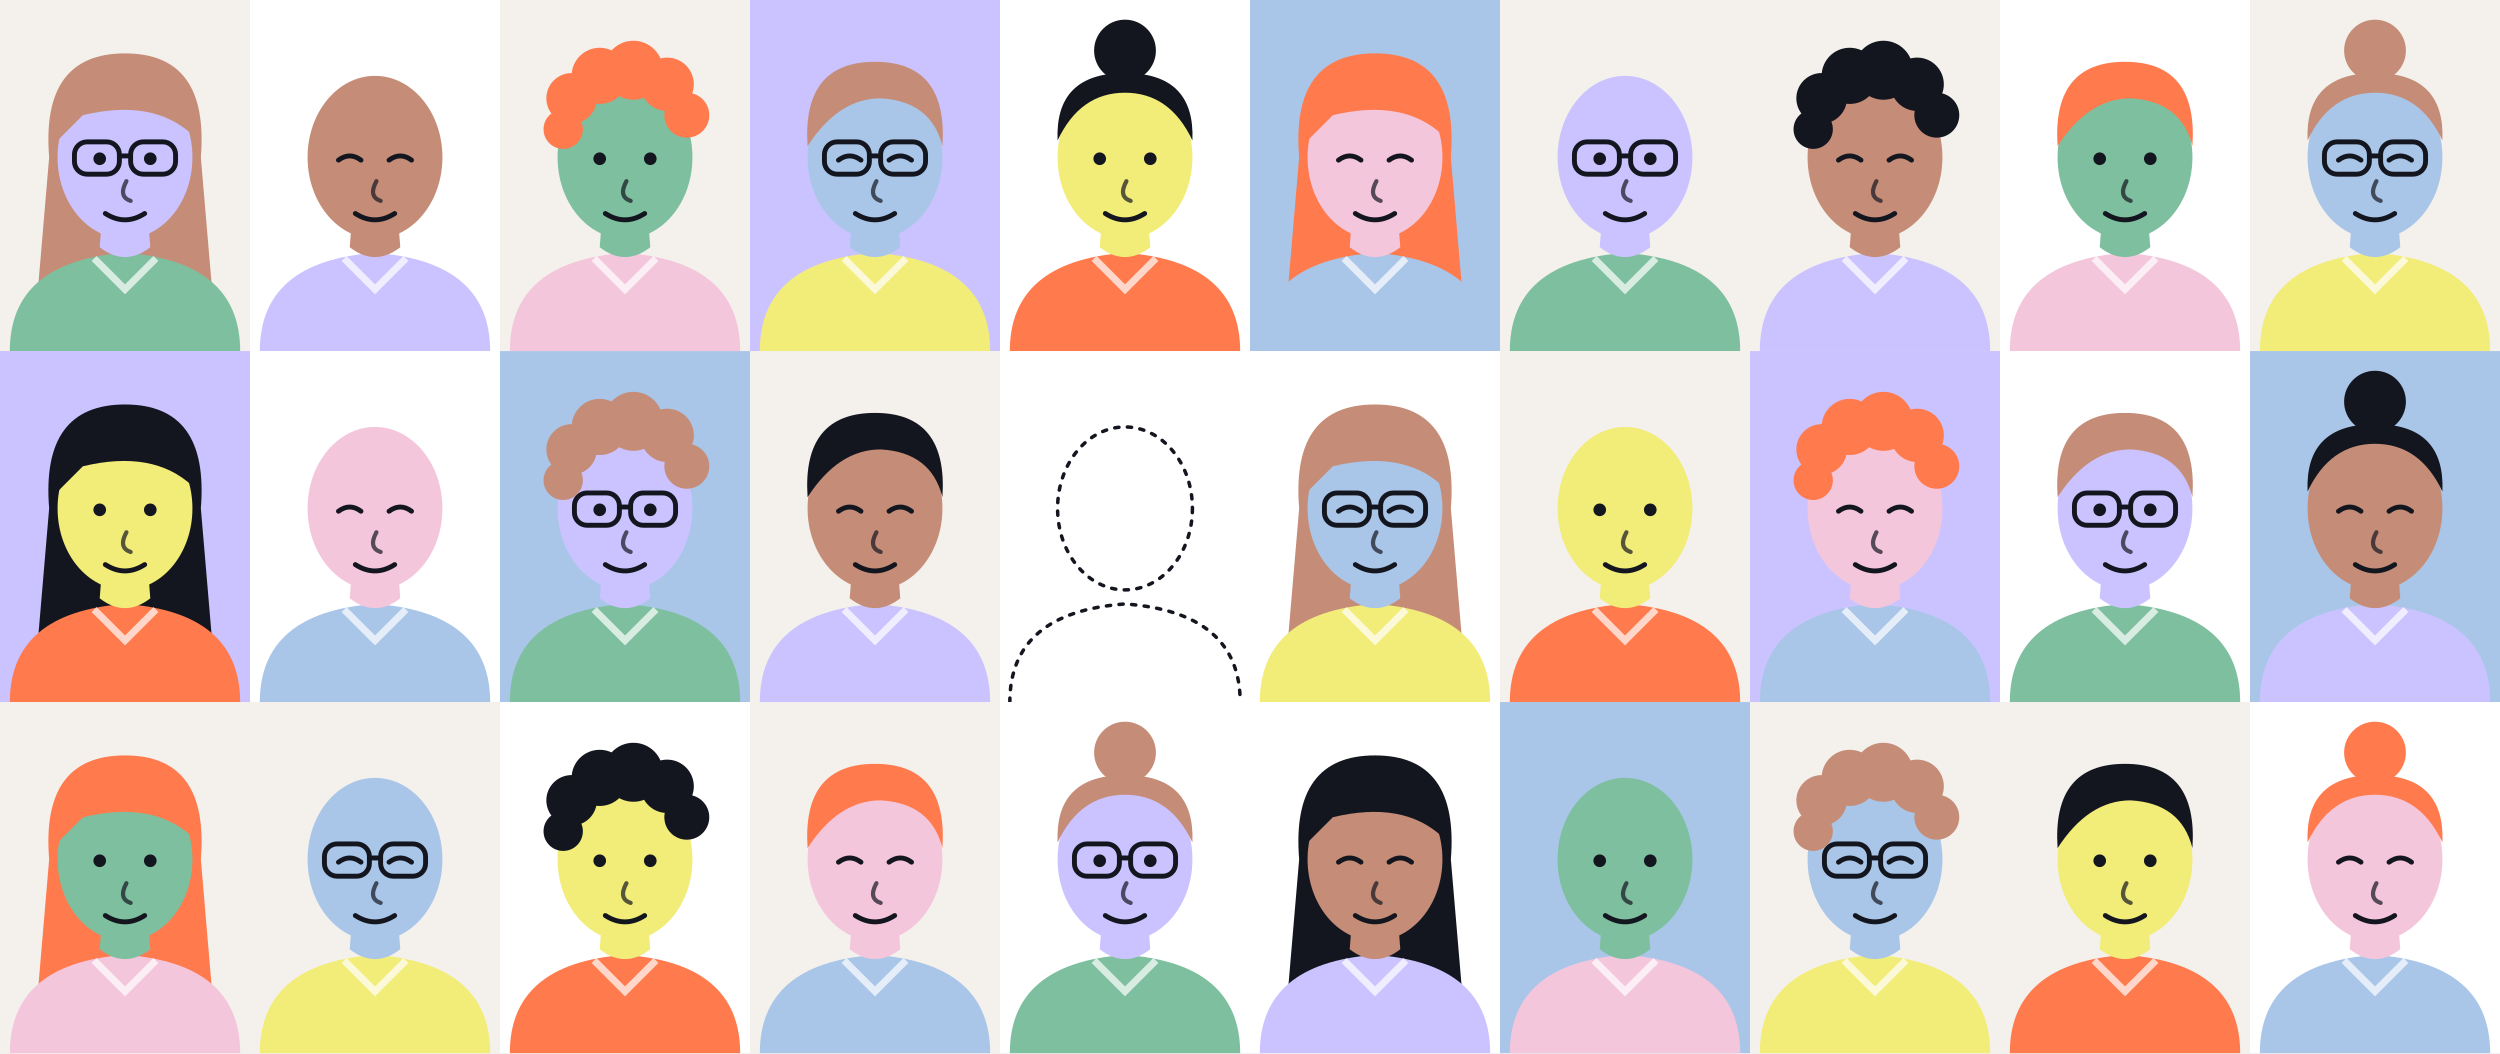
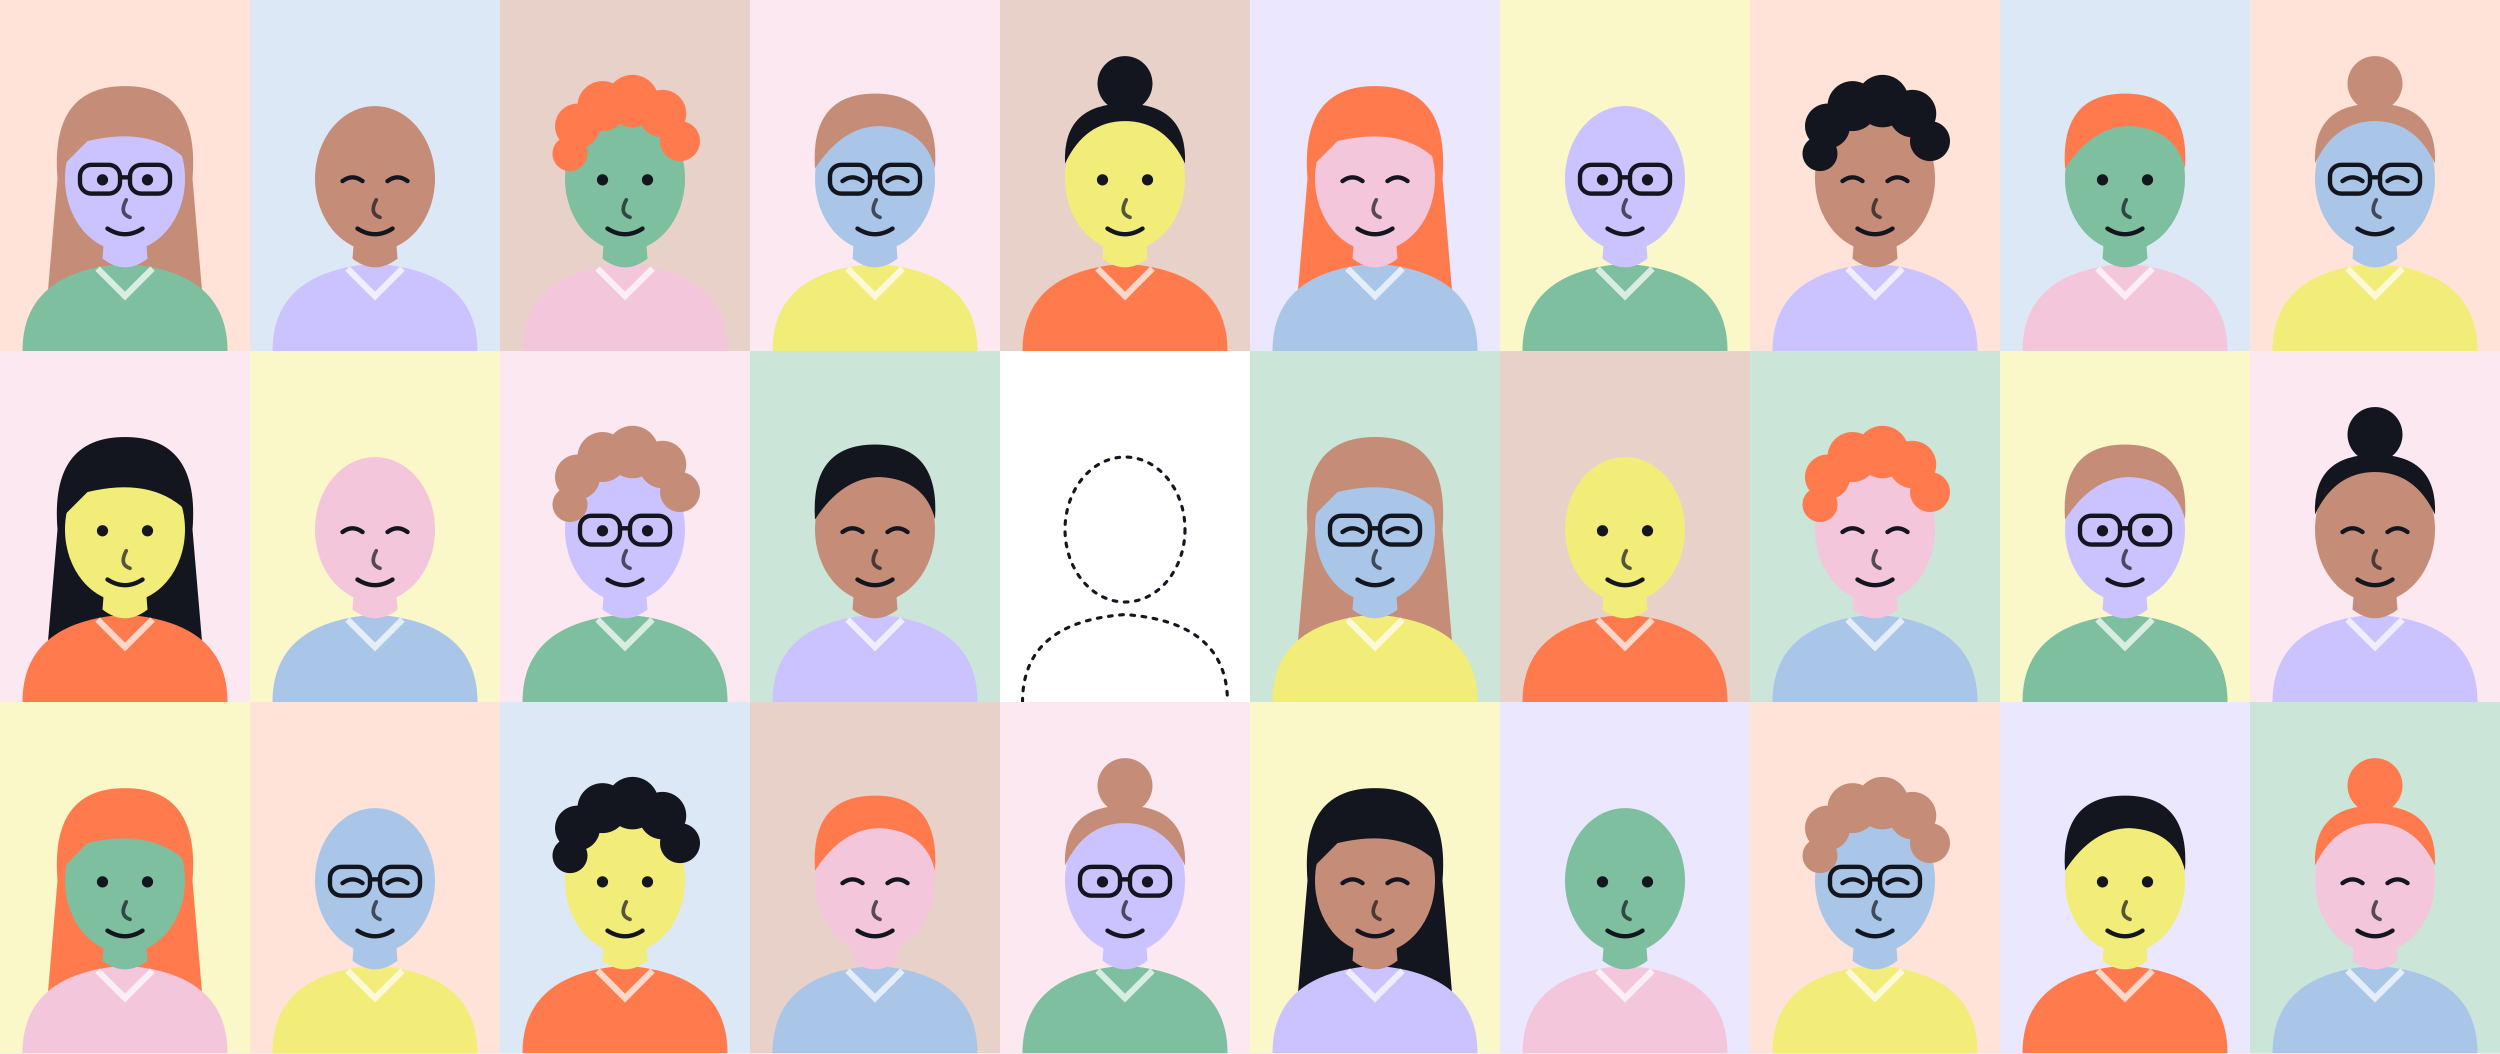
<svg xmlns="http://www.w3.org/2000/svg" viewBox="0 0 1600 674" role="img" aria-label="Una pared de treinta retratos ilustrados, todos distintos; uno es un lugar libre dibujado con línea punteada.">
  <defs>
    <clipPath id="m0">
      <rect x="0.00" y="0.00" width="160.00" height="224.67" />
    </clipPath>
    <clipPath id="m1">
      <rect x="160.00" y="0.00" width="160.00" height="224.67" />
    </clipPath>
    <clipPath id="m2">
      <rect x="320.00" y="0.00" width="160.00" height="224.67" />
    </clipPath>
    <clipPath id="m3">
      <rect x="480.00" y="0.00" width="160.00" height="224.67" />
    </clipPath>
    <clipPath id="m4">
      <rect x="640.00" y="0.00" width="160.00" height="224.67" />
    </clipPath>
    <clipPath id="m5">
      <rect x="800.00" y="0.00" width="160.00" height="224.67" />
    </clipPath>
    <clipPath id="m6">
      <rect x="960.00" y="0.00" width="160.00" height="224.67" />
    </clipPath>
    <clipPath id="m7">
      <rect x="1120.00" y="0.00" width="160.00" height="224.67" />
    </clipPath>
    <clipPath id="m8">
      <rect x="1280.00" y="0.00" width="160.00" height="224.67" />
    </clipPath>
    <clipPath id="m9">
      <rect x="1440.00" y="0.00" width="160.00" height="224.67" />
    </clipPath>
    <clipPath id="m10">
      <rect x="0.00" y="224.67" width="160.00" height="224.67" />
    </clipPath>
    <clipPath id="m11">
      <rect x="160.00" y="224.67" width="160.00" height="224.67" />
    </clipPath>
    <clipPath id="m12">
      <rect x="320.00" y="224.67" width="160.00" height="224.67" />
    </clipPath>
    <clipPath id="m13">
      <rect x="480.00" y="224.67" width="160.00" height="224.67" />
    </clipPath>
    <clipPath id="m14">
      <rect x="640.00" y="224.67" width="160.00" height="224.67" />
    </clipPath>
    <clipPath id="m15">
      <rect x="800.00" y="224.67" width="160.00" height="224.67" />
    </clipPath>
    <clipPath id="m16">
      <rect x="960.00" y="224.67" width="160.00" height="224.67" />
    </clipPath>
    <clipPath id="m17">
      <rect x="1120.00" y="224.67" width="160.00" height="224.67" />
    </clipPath>
    <clipPath id="m18">
      <rect x="1280.00" y="224.67" width="160.00" height="224.67" />
    </clipPath>
    <clipPath id="m19">
      <rect x="1440.00" y="224.67" width="160.00" height="224.67" />
    </clipPath>
    <clipPath id="m20">
      <rect x="0.00" y="449.33" width="160.00" height="224.67" />
    </clipPath>
    <clipPath id="m21">
      <rect x="160.00" y="449.33" width="160.00" height="224.67" />
    </clipPath>
    <clipPath id="m22">
      <rect x="320.00" y="449.33" width="160.00" height="224.67" />
    </clipPath>
    <clipPath id="m23">
      <rect x="480.00" y="449.33" width="160.00" height="224.67" />
    </clipPath>
    <clipPath id="m24">
      <rect x="640.00" y="449.33" width="160.00" height="224.67" />
    </clipPath>
    <clipPath id="m25">
      <rect x="800.00" y="449.33" width="160.00" height="224.67" />
    </clipPath>
    <clipPath id="m26">
      <rect x="960.00" y="449.33" width="160.00" height="224.67" />
    </clipPath>
    <clipPath id="m27">
      <rect x="1120.00" y="449.33" width="160.00" height="224.67" />
    </clipPath>
    <clipPath id="m28">
      <rect x="1280.00" y="449.33" width="160.00" height="224.67" />
    </clipPath>
    <clipPath id="m29">
      <rect x="1440.00" y="449.33" width="160.00" height="224.67" />
    </clipPath>
  </defs>
  <rect width="1600" height="674" fill="#F4F1EC" />
  <g clip-path="url(#m0)">
-     <rect x="0" y="0" width="160" height="224.667" fill="#F4F1EC" />
-     <g transform="translate(-9.9 0.0) scale(0.899)">
+     <rect x="0" y="0" width="160" height="224.667" fill="#FFE3D8" />
+     <g transform="translate(0.0 24.7) scale(0.800)">
      <path d="M46 112 Q40 38 100 38 Q160 38 154 112 L162 206 Q100 222 38 206Z" fill="#C58D78" />
      <path d="M18 250 Q18 186 100 180 Q182 186 182 250Z" fill="#7DBF9E" />
      <path d="M82 176 Q100 190 118 176 L116 150 H84Z" fill="#CBC3FF" />
      <path d="M78 184 L100 206 L122 184" fill="none" stroke="#FFFFFF" stroke-width="5" opacity=".7" />
      <ellipse cx="100" cy="112" rx="48" ry="58" fill="#CBC3FF" />
      <circle cx="82" cy="113" r="4.5" fill="#14161F" />
      <circle cx="118" cy="113" r="4.5" fill="#14161F" />
      <g fill="none" stroke="#14161F" stroke-width="3.5">
        <rect x="64" y="101" width="32" height="23" rx="9" />
        <rect x="104" y="101" width="32" height="23" rx="9" />
        <path d="M96 111h8" />
      </g>
      <path d="M101 129 Q95 140 104 143" fill="none" stroke="#14161F" stroke-width="3" stroke-linecap="round" opacity=".7" />
      <path d="M86 152 Q100 161 114 152" fill="none" stroke="#14161F" stroke-width="3.5" stroke-linecap="round" />
      <path d="M52 100 Q56 52 100 50 Q146 52 148 96 Q120 70 70 82Z" fill="#C58D78" />
    </g>
  </g>
  <g clip-path="url(#m1)">
-     <rect x="160" y="0" width="160" height="224.667" fill="#FFFFFF" />
-     <g transform="translate(150.1 0.0) scale(0.899)">
+     <rect x="160" y="0" width="160" height="224.667" fill="#DDE8F6" />
+     <g transform="translate(160.0 24.7) scale(0.800)">
      <path d="M18 250 Q18 186 100 180 Q182 186 182 250Z" fill="#CBC3FF" />
      <path d="M82 176 Q100 190 118 176 L116 150 H84Z" fill="#C58D78" />
      <path d="M78 184 L100 206 L122 184" fill="none" stroke="#FFFFFF" stroke-width="5" opacity=".7" />
      <ellipse cx="100" cy="112" rx="48" ry="58" fill="#C58D78" />
      <path d="M74 114 q8 -6 16 0 M110 114 q8 -6 16 0" stroke="#14161F" stroke-width="3.5" fill="none" stroke-linecap="round" />
      <path d="M101 129 Q95 140 104 143" fill="none" stroke="#14161F" stroke-width="3" stroke-linecap="round" opacity=".7" />
      <path d="M86 152 Q100 161 114 152" fill="none" stroke="#14161F" stroke-width="3.5" stroke-linecap="round" />
    </g>
  </g>
  <g clip-path="url(#m2)">
-     <rect x="320" y="0" width="160" height="224.667" fill="#F4F1EC" />
-     <g transform="translate(310.1 0.0) scale(0.899)">
+     <rect x="320" y="0" width="160" height="224.667" fill="#E8D1C9" />
+     <g transform="translate(320.0 24.7) scale(0.800)">
      <path d="M18 250 Q18 186 100 180 Q182 186 182 250Z" fill="#F4C6DC" />
      <path d="M82 176 Q100 190 118 176 L116 150 H84Z" fill="#7DBF9E" />
      <path d="M78 184 L100 206 L122 184" fill="none" stroke="#FFFFFF" stroke-width="5" opacity=".7" />
      <ellipse cx="100" cy="112" rx="48" ry="58" fill="#7DBF9E" />
      <circle cx="82" cy="113" r="4.5" fill="#14161F" />
      <circle cx="118" cy="113" r="4.5" fill="#14161F" />
      <path d="M101 129 Q95 140 104 143" fill="none" stroke="#14161F" stroke-width="3" stroke-linecap="round" opacity=".7" />
      <path d="M86 152 Q100 161 114 152" fill="none" stroke="#14161F" stroke-width="3.5" stroke-linecap="round" />
      <circle cx="62" cy="70" r="18" fill="#FF7A4D" />
      <circle cx="82" cy="54" r="20" fill="#FF7A4D" />
      <circle cx="106" cy="50" r="21" fill="#FF7A4D" />
      <circle cx="130" cy="60" r="19" fill="#FF7A4D" />
      <circle cx="144" cy="82" r="16" fill="#FF7A4D" />
      <circle cx="56" cy="92" r="14" fill="#FF7A4D" />
    </g>
  </g>
  <g clip-path="url(#m3)">
-     <rect x="480" y="0" width="160" height="224.667" fill="#CBC3FF" />
-     <g transform="translate(470.1 0.0) scale(0.899)">
+     <rect x="480" y="0" width="160" height="224.667" fill="#FBE8F1" />
+     <g transform="translate(480.0 24.7) scale(0.800)">
      <path d="M18 250 Q18 186 100 180 Q182 186 182 250Z" fill="#F2EC79" />
      <path d="M82 176 Q100 190 118 176 L116 150 H84Z" fill="#A9C6E8" />
      <path d="M78 184 L100 206 L122 184" fill="none" stroke="#FFFFFF" stroke-width="5" opacity=".7" />
      <ellipse cx="100" cy="112" rx="48" ry="58" fill="#A9C6E8" />
      <path d="M74 114 q8 -6 16 0 M110 114 q8 -6 16 0" stroke="#14161F" stroke-width="3.5" fill="none" stroke-linecap="round" />
      <g fill="none" stroke="#14161F" stroke-width="3.5">
        <rect x="64" y="101" width="32" height="23" rx="9" />
        <rect x="104" y="101" width="32" height="23" rx="9" />
        <path d="M96 111h8" />
      </g>
      <path d="M101 129 Q95 140 104 143" fill="none" stroke="#14161F" stroke-width="3" stroke-linecap="round" opacity=".7" />
      <path d="M86 152 Q100 161 114 152" fill="none" stroke="#14161F" stroke-width="3.5" stroke-linecap="round" />
      <path d="M52 104 Q48 44 100 44 Q152 44 148 104 Q140 72 104 70 Q74 70 52 104Z" fill="#C58D78" />
    </g>
  </g>
  <g clip-path="url(#m4)">
-     <rect x="640" y="0" width="160" height="224.667" fill="#FFFFFF" />
-     <g transform="translate(630.1 0.0) scale(0.899)">
+     <rect x="640" y="0" width="160" height="224.667" fill="#E8D1C9" />
+     <g transform="translate(640.0 24.7) scale(0.800)">
      <circle cx="100" cy="36" r="22" fill="#14161F" />
      <path d="M18 250 Q18 186 100 180 Q182 186 182 250Z" fill="#FF7A4D" />
      <path d="M82 176 Q100 190 118 176 L116 150 H84Z" fill="#F2EC79" />
      <path d="M78 184 L100 206 L122 184" fill="none" stroke="#FFFFFF" stroke-width="5" opacity=".7" />
      <ellipse cx="100" cy="112" rx="48" ry="58" fill="#F2EC79" />
      <circle cx="82" cy="113" r="4.5" fill="#14161F" />
      <circle cx="118" cy="113" r="4.5" fill="#14161F" />
      <path d="M101 129 Q95 140 104 143" fill="none" stroke="#14161F" stroke-width="3" stroke-linecap="round" opacity=".7" />
      <path d="M86 152 Q100 161 114 152" fill="none" stroke="#14161F" stroke-width="3.5" stroke-linecap="round" />
      <path d="M52 100 Q50 52 100 52 Q150 52 148 100 Q132 66 100 66 Q68 66 52 100Z" fill="#14161F" />
    </g>
  </g>
  <g clip-path="url(#m5)">
-     <rect x="800" y="0" width="160" height="224.667" fill="#A9C6E8" />
-     <g transform="translate(790.1 0.0) scale(0.899)">
+     <rect x="800" y="0" width="160" height="224.667" fill="#EAE7FF" />
+     <g transform="translate(800.0 24.7) scale(0.800)">
      <path d="M46 112 Q40 38 100 38 Q160 38 154 112 L162 206 Q100 222 38 206Z" fill="#FF7A4D" />
      <path d="M18 250 Q18 186 100 180 Q182 186 182 250Z" fill="#A9C6E8" />
      <path d="M82 176 Q100 190 118 176 L116 150 H84Z" fill="#F4C6DC" />
      <path d="M78 184 L100 206 L122 184" fill="none" stroke="#FFFFFF" stroke-width="5" opacity=".7" />
      <ellipse cx="100" cy="112" rx="48" ry="58" fill="#F4C6DC" />
      <path d="M74 114 q8 -6 16 0 M110 114 q8 -6 16 0" stroke="#14161F" stroke-width="3.5" fill="none" stroke-linecap="round" />
      <path d="M101 129 Q95 140 104 143" fill="none" stroke="#14161F" stroke-width="3" stroke-linecap="round" opacity=".7" />
      <path d="M86 152 Q100 161 114 152" fill="none" stroke="#14161F" stroke-width="3.5" stroke-linecap="round" />
      <path d="M52 100 Q56 52 100 50 Q146 52 148 96 Q120 70 70 82Z" fill="#FF7A4D" />
    </g>
  </g>
  <g clip-path="url(#m6)">
-     <rect x="960" y="0" width="160" height="224.667" fill="#F4F1EC" />
-     <g transform="translate(950.1 0.0) scale(0.899)">
+     <rect x="960" y="0" width="160" height="224.667" fill="#FAF7C9" />
+     <g transform="translate(960.0 24.7) scale(0.800)">
      <path d="M18 250 Q18 186 100 180 Q182 186 182 250Z" fill="#7DBF9E" />
      <path d="M82 176 Q100 190 118 176 L116 150 H84Z" fill="#CBC3FF" />
      <path d="M78 184 L100 206 L122 184" fill="none" stroke="#FFFFFF" stroke-width="5" opacity=".7" />
      <ellipse cx="100" cy="112" rx="48" ry="58" fill="#CBC3FF" />
      <circle cx="82" cy="113" r="4.5" fill="#14161F" />
      <circle cx="118" cy="113" r="4.5" fill="#14161F" />
      <g fill="none" stroke="#14161F" stroke-width="3.5">
        <rect x="64" y="101" width="32" height="23" rx="9" />
        <rect x="104" y="101" width="32" height="23" rx="9" />
        <path d="M96 111h8" />
      </g>
      <path d="M101 129 Q95 140 104 143" fill="none" stroke="#14161F" stroke-width="3" stroke-linecap="round" opacity=".7" />
      <path d="M86 152 Q100 161 114 152" fill="none" stroke="#14161F" stroke-width="3.5" stroke-linecap="round" />
    </g>
  </g>
  <g clip-path="url(#m7)">
-     <rect x="1120" y="0" width="160" height="224.667" fill="#F4F1EC" />
-     <g transform="translate(1110.1 0.0) scale(0.899)">
+     <rect x="1120" y="0" width="160" height="224.667" fill="#FFE3D8" />
+     <g transform="translate(1120.0 24.7) scale(0.800)">
      <path d="M18 250 Q18 186 100 180 Q182 186 182 250Z" fill="#CBC3FF" />
      <path d="M82 176 Q100 190 118 176 L116 150 H84Z" fill="#C58D78" />
      <path d="M78 184 L100 206 L122 184" fill="none" stroke="#FFFFFF" stroke-width="5" opacity=".7" />
      <ellipse cx="100" cy="112" rx="48" ry="58" fill="#C58D78" />
      <path d="M74 114 q8 -6 16 0 M110 114 q8 -6 16 0" stroke="#14161F" stroke-width="3.5" fill="none" stroke-linecap="round" />
      <path d="M101 129 Q95 140 104 143" fill="none" stroke="#14161F" stroke-width="3" stroke-linecap="round" opacity=".7" />
      <path d="M86 152 Q100 161 114 152" fill="none" stroke="#14161F" stroke-width="3.5" stroke-linecap="round" />
      <circle cx="62" cy="70" r="18" fill="#14161F" />
      <circle cx="82" cy="54" r="20" fill="#14161F" />
      <circle cx="106" cy="50" r="21" fill="#14161F" />
      <circle cx="130" cy="60" r="19" fill="#14161F" />
      <circle cx="144" cy="82" r="16" fill="#14161F" />
      <circle cx="56" cy="92" r="14" fill="#14161F" />
    </g>
  </g>
  <g clip-path="url(#m8)">
-     <rect x="1280" y="0" width="160" height="224.667" fill="#FFFFFF" />
-     <g transform="translate(1270.1 0.0) scale(0.899)">
+     <rect x="1280" y="0" width="160" height="224.667" fill="#DDE8F6" />
+     <g transform="translate(1280.0 24.7) scale(0.800)">
      <path d="M18 250 Q18 186 100 180 Q182 186 182 250Z" fill="#F4C6DC" />
      <path d="M82 176 Q100 190 118 176 L116 150 H84Z" fill="#7DBF9E" />
      <path d="M78 184 L100 206 L122 184" fill="none" stroke="#FFFFFF" stroke-width="5" opacity=".7" />
      <ellipse cx="100" cy="112" rx="48" ry="58" fill="#7DBF9E" />
      <circle cx="82" cy="113" r="4.5" fill="#14161F" />
      <circle cx="118" cy="113" r="4.5" fill="#14161F" />
      <path d="M101 129 Q95 140 104 143" fill="none" stroke="#14161F" stroke-width="3" stroke-linecap="round" opacity=".7" />
      <path d="M86 152 Q100 161 114 152" fill="none" stroke="#14161F" stroke-width="3.5" stroke-linecap="round" />
      <path d="M52 104 Q48 44 100 44 Q152 44 148 104 Q140 72 104 70 Q74 70 52 104Z" fill="#FF7A4D" />
    </g>
  </g>
  <g clip-path="url(#m9)">
-     <rect x="1440" y="0" width="160" height="224.667" fill="#F4F1EC" />
-     <g transform="translate(1430.1 0.0) scale(0.899)">
+     <rect x="1440" y="0" width="160" height="224.667" fill="#FFE3D8" />
+     <g transform="translate(1440.0 24.7) scale(0.800)">
      <circle cx="100" cy="36" r="22" fill="#C58D78" />
      <path d="M18 250 Q18 186 100 180 Q182 186 182 250Z" fill="#F2EC79" />
      <path d="M82 176 Q100 190 118 176 L116 150 H84Z" fill="#A9C6E8" />
      <path d="M78 184 L100 206 L122 184" fill="none" stroke="#FFFFFF" stroke-width="5" opacity=".7" />
      <ellipse cx="100" cy="112" rx="48" ry="58" fill="#A9C6E8" />
      <path d="M74 114 q8 -6 16 0 M110 114 q8 -6 16 0" stroke="#14161F" stroke-width="3.5" fill="none" stroke-linecap="round" />
      <g fill="none" stroke="#14161F" stroke-width="3.5">
        <rect x="64" y="101" width="32" height="23" rx="9" />
        <rect x="104" y="101" width="32" height="23" rx="9" />
        <path d="M96 111h8" />
      </g>
      <path d="M101 129 Q95 140 104 143" fill="none" stroke="#14161F" stroke-width="3" stroke-linecap="round" opacity=".7" />
      <path d="M86 152 Q100 161 114 152" fill="none" stroke="#14161F" stroke-width="3.5" stroke-linecap="round" />
      <path d="M52 100 Q50 52 100 52 Q150 52 148 100 Q132 66 100 66 Q68 66 52 100Z" fill="#C58D78" />
    </g>
  </g>
  <g clip-path="url(#m10)">
-     <rect x="0" y="224.667" width="160" height="224.667" fill="#CBC3FF" />
-     <g transform="translate(-9.9 224.7) scale(0.899)">
+     <rect x="0" y="224.667" width="160" height="224.667" fill="#FBE8F1" />
+     <g transform="translate(0.0 249.3) scale(0.800)">
      <path d="M46 112 Q40 38 100 38 Q160 38 154 112 L162 206 Q100 222 38 206Z" fill="#14161F" />
      <path d="M18 250 Q18 186 100 180 Q182 186 182 250Z" fill="#FF7A4D" />
      <path d="M82 176 Q100 190 118 176 L116 150 H84Z" fill="#F2EC79" />
      <path d="M78 184 L100 206 L122 184" fill="none" stroke="#FFFFFF" stroke-width="5" opacity=".7" />
      <ellipse cx="100" cy="112" rx="48" ry="58" fill="#F2EC79" />
      <circle cx="82" cy="113" r="4.5" fill="#14161F" />
      <circle cx="118" cy="113" r="4.5" fill="#14161F" />
      <path d="M101 129 Q95 140 104 143" fill="none" stroke="#14161F" stroke-width="3" stroke-linecap="round" opacity=".7" />
      <path d="M86 152 Q100 161 114 152" fill="none" stroke="#14161F" stroke-width="3.5" stroke-linecap="round" />
      <path d="M52 100 Q56 52 100 50 Q146 52 148 96 Q120 70 70 82Z" fill="#14161F" />
    </g>
  </g>
  <g clip-path="url(#m11)">
-     <rect x="160" y="224.667" width="160" height="224.667" fill="#FFFFFF" />
-     <g transform="translate(150.1 224.7) scale(0.899)">
+     <rect x="160" y="224.667" width="160" height="224.667" fill="#FAF7C9" />
+     <g transform="translate(160.0 249.3) scale(0.800)">
      <path d="M18 250 Q18 186 100 180 Q182 186 182 250Z" fill="#A9C6E8" />
      <path d="M82 176 Q100 190 118 176 L116 150 H84Z" fill="#F4C6DC" />
      <path d="M78 184 L100 206 L122 184" fill="none" stroke="#FFFFFF" stroke-width="5" opacity=".7" />
      <ellipse cx="100" cy="112" rx="48" ry="58" fill="#F4C6DC" />
      <path d="M74 114 q8 -6 16 0 M110 114 q8 -6 16 0" stroke="#14161F" stroke-width="3.5" fill="none" stroke-linecap="round" />
      <path d="M101 129 Q95 140 104 143" fill="none" stroke="#14161F" stroke-width="3" stroke-linecap="round" opacity=".7" />
      <path d="M86 152 Q100 161 114 152" fill="none" stroke="#14161F" stroke-width="3.5" stroke-linecap="round" />
    </g>
  </g>
  <g clip-path="url(#m12)">
-     <rect x="320" y="224.667" width="160" height="224.667" fill="#A9C6E8" />
-     <g transform="translate(310.1 224.7) scale(0.899)">
+     <rect x="320" y="224.667" width="160" height="224.667" fill="#FBE8F1" />
+     <g transform="translate(320.0 249.3) scale(0.800)">
      <path d="M18 250 Q18 186 100 180 Q182 186 182 250Z" fill="#7DBF9E" />
      <path d="M82 176 Q100 190 118 176 L116 150 H84Z" fill="#CBC3FF" />
      <path d="M78 184 L100 206 L122 184" fill="none" stroke="#FFFFFF" stroke-width="5" opacity=".7" />
      <ellipse cx="100" cy="112" rx="48" ry="58" fill="#CBC3FF" />
      <circle cx="82" cy="113" r="4.5" fill="#14161F" />
      <circle cx="118" cy="113" r="4.5" fill="#14161F" />
      <g fill="none" stroke="#14161F" stroke-width="3.5">
        <rect x="64" y="101" width="32" height="23" rx="9" />
        <rect x="104" y="101" width="32" height="23" rx="9" />
        <path d="M96 111h8" />
      </g>
      <path d="M101 129 Q95 140 104 143" fill="none" stroke="#14161F" stroke-width="3" stroke-linecap="round" opacity=".7" />
      <path d="M86 152 Q100 161 114 152" fill="none" stroke="#14161F" stroke-width="3.5" stroke-linecap="round" />
      <circle cx="62" cy="70" r="18" fill="#C58D78" />
      <circle cx="82" cy="54" r="20" fill="#C58D78" />
      <circle cx="106" cy="50" r="21" fill="#C58D78" />
      <circle cx="130" cy="60" r="19" fill="#C58D78" />
      <circle cx="144" cy="82" r="16" fill="#C58D78" />
      <circle cx="56" cy="92" r="14" fill="#C58D78" />
    </g>
  </g>
  <g clip-path="url(#m13)">
-     <rect x="480" y="224.667" width="160" height="224.667" fill="#F4F1EC" />
-     <g transform="translate(470.1 224.7) scale(0.899)">
+     <rect x="480" y="224.667" width="160" height="224.667" fill="#CBE5D8" />
+     <g transform="translate(480.0 249.3) scale(0.800)">
      <path d="M18 250 Q18 186 100 180 Q182 186 182 250Z" fill="#CBC3FF" />
      <path d="M82 176 Q100 190 118 176 L116 150 H84Z" fill="#C58D78" />
      <path d="M78 184 L100 206 L122 184" fill="none" stroke="#FFFFFF" stroke-width="5" opacity=".7" />
      <ellipse cx="100" cy="112" rx="48" ry="58" fill="#C58D78" />
      <path d="M74 114 q8 -6 16 0 M110 114 q8 -6 16 0" stroke="#14161F" stroke-width="3.5" fill="none" stroke-linecap="round" />
      <path d="M101 129 Q95 140 104 143" fill="none" stroke="#14161F" stroke-width="3" stroke-linecap="round" opacity=".7" />
      <path d="M86 152 Q100 161 114 152" fill="none" stroke="#14161F" stroke-width="3.5" stroke-linecap="round" />
      <path d="M52 104 Q48 44 100 44 Q152 44 148 104 Q140 72 104 70 Q74 70 52 104Z" fill="#14161F" />
    </g>
  </g>
  <g clip-path="url(#m14)">
    <rect x="640" y="224.667" width="160" height="224.667" fill="#FFFFFF" />
-     <g transform="translate(630.1 224.7) scale(0.899)">
+     <g transform="translate(640.0 249.3) scale(0.800)">
      <g fill="none" stroke="#14161F" stroke-width="2.5" stroke-dasharray="3 6" stroke-linecap="round">
        <ellipse cx="100" cy="112" rx="48" ry="58" />
        <path d="M18 250 Q18 186 100 180 Q182 186 182 250" />
      </g>
    </g>
  </g>
  <g clip-path="url(#m15)">
-     <rect x="800" y="224.667" width="160" height="224.667" fill="#FFFFFF" />
-     <g transform="translate(790.1 224.7) scale(0.899)">
+     <rect x="800" y="224.667" width="160" height="224.667" fill="#CBE5D8" />
+     <g transform="translate(800.0 249.3) scale(0.800)">
      <path d="M46 112 Q40 38 100 38 Q160 38 154 112 L162 206 Q100 222 38 206Z" fill="#C58D78" />
      <path d="M18 250 Q18 186 100 180 Q182 186 182 250Z" fill="#F2EC79" />
      <path d="M82 176 Q100 190 118 176 L116 150 H84Z" fill="#A9C6E8" />
      <path d="M78 184 L100 206 L122 184" fill="none" stroke="#FFFFFF" stroke-width="5" opacity=".7" />
      <ellipse cx="100" cy="112" rx="48" ry="58" fill="#A9C6E8" />
      <path d="M74 114 q8 -6 16 0 M110 114 q8 -6 16 0" stroke="#14161F" stroke-width="3.5" fill="none" stroke-linecap="round" />
      <g fill="none" stroke="#14161F" stroke-width="3.5">
        <rect x="64" y="101" width="32" height="23" rx="9" />
        <rect x="104" y="101" width="32" height="23" rx="9" />
        <path d="M96 111h8" />
      </g>
      <path d="M101 129 Q95 140 104 143" fill="none" stroke="#14161F" stroke-width="3" stroke-linecap="round" opacity=".7" />
      <path d="M86 152 Q100 161 114 152" fill="none" stroke="#14161F" stroke-width="3.5" stroke-linecap="round" />
      <path d="M52 100 Q56 52 100 50 Q146 52 148 96 Q120 70 70 82Z" fill="#C58D78" />
    </g>
  </g>
  <g clip-path="url(#m16)">
-     <rect x="960" y="224.667" width="160" height="224.667" fill="#F4F1EC" />
-     <g transform="translate(950.1 224.7) scale(0.899)">
+     <rect x="960" y="224.667" width="160" height="224.667" fill="#E8D1C9" />
+     <g transform="translate(960.0 249.3) scale(0.800)">
      <path d="M18 250 Q18 186 100 180 Q182 186 182 250Z" fill="#FF7A4D" />
      <path d="M82 176 Q100 190 118 176 L116 150 H84Z" fill="#F2EC79" />
      <path d="M78 184 L100 206 L122 184" fill="none" stroke="#FFFFFF" stroke-width="5" opacity=".7" />
      <ellipse cx="100" cy="112" rx="48" ry="58" fill="#F2EC79" />
      <circle cx="82" cy="113" r="4.5" fill="#14161F" />
      <circle cx="118" cy="113" r="4.5" fill="#14161F" />
      <path d="M101 129 Q95 140 104 143" fill="none" stroke="#14161F" stroke-width="3" stroke-linecap="round" opacity=".7" />
      <path d="M86 152 Q100 161 114 152" fill="none" stroke="#14161F" stroke-width="3.5" stroke-linecap="round" />
    </g>
  </g>
  <g clip-path="url(#m17)">
-     <rect x="1120" y="224.667" width="160" height="224.667" fill="#CBC3FF" />
-     <g transform="translate(1110.1 224.7) scale(0.899)">
+     <rect x="1120" y="224.667" width="160" height="224.667" fill="#CBE5D8" />
+     <g transform="translate(1120.0 249.3) scale(0.800)">
      <path d="M18 250 Q18 186 100 180 Q182 186 182 250Z" fill="#A9C6E8" />
      <path d="M82 176 Q100 190 118 176 L116 150 H84Z" fill="#F4C6DC" />
      <path d="M78 184 L100 206 L122 184" fill="none" stroke="#FFFFFF" stroke-width="5" opacity=".7" />
      <ellipse cx="100" cy="112" rx="48" ry="58" fill="#F4C6DC" />
      <path d="M74 114 q8 -6 16 0 M110 114 q8 -6 16 0" stroke="#14161F" stroke-width="3.5" fill="none" stroke-linecap="round" />
      <path d="M101 129 Q95 140 104 143" fill="none" stroke="#14161F" stroke-width="3" stroke-linecap="round" opacity=".7" />
      <path d="M86 152 Q100 161 114 152" fill="none" stroke="#14161F" stroke-width="3.5" stroke-linecap="round" />
      <circle cx="62" cy="70" r="18" fill="#FF7A4D" />
      <circle cx="82" cy="54" r="20" fill="#FF7A4D" />
      <circle cx="106" cy="50" r="21" fill="#FF7A4D" />
      <circle cx="130" cy="60" r="19" fill="#FF7A4D" />
      <circle cx="144" cy="82" r="16" fill="#FF7A4D" />
      <circle cx="56" cy="92" r="14" fill="#FF7A4D" />
    </g>
  </g>
  <g clip-path="url(#m18)">
-     <rect x="1280" y="224.667" width="160" height="224.667" fill="#FFFFFF" />
-     <g transform="translate(1270.1 224.7) scale(0.899)">
+     <rect x="1280" y="224.667" width="160" height="224.667" fill="#FAF7C9" />
+     <g transform="translate(1280.0 249.3) scale(0.800)">
      <path d="M18 250 Q18 186 100 180 Q182 186 182 250Z" fill="#7DBF9E" />
      <path d="M82 176 Q100 190 118 176 L116 150 H84Z" fill="#CBC3FF" />
      <path d="M78 184 L100 206 L122 184" fill="none" stroke="#FFFFFF" stroke-width="5" opacity=".7" />
      <ellipse cx="100" cy="112" rx="48" ry="58" fill="#CBC3FF" />
      <circle cx="82" cy="113" r="4.5" fill="#14161F" />
      <circle cx="118" cy="113" r="4.5" fill="#14161F" />
      <g fill="none" stroke="#14161F" stroke-width="3.5">
        <rect x="64" y="101" width="32" height="23" rx="9" />
        <rect x="104" y="101" width="32" height="23" rx="9" />
        <path d="M96 111h8" />
      </g>
      <path d="M101 129 Q95 140 104 143" fill="none" stroke="#14161F" stroke-width="3" stroke-linecap="round" opacity=".7" />
      <path d="M86 152 Q100 161 114 152" fill="none" stroke="#14161F" stroke-width="3.5" stroke-linecap="round" />
      <path d="M52 104 Q48 44 100 44 Q152 44 148 104 Q140 72 104 70 Q74 70 52 104Z" fill="#C58D78" />
    </g>
  </g>
  <g clip-path="url(#m19)">
-     <rect x="1440" y="224.667" width="160" height="224.667" fill="#A9C6E8" />
-     <g transform="translate(1430.1 224.7) scale(0.899)">
+     <rect x="1440" y="224.667" width="160" height="224.667" fill="#FBE8F1" />
+     <g transform="translate(1440.0 249.3) scale(0.800)">
      <circle cx="100" cy="36" r="22" fill="#14161F" />
      <path d="M18 250 Q18 186 100 180 Q182 186 182 250Z" fill="#CBC3FF" />
      <path d="M82 176 Q100 190 118 176 L116 150 H84Z" fill="#C58D78" />
      <path d="M78 184 L100 206 L122 184" fill="none" stroke="#FFFFFF" stroke-width="5" opacity=".7" />
      <ellipse cx="100" cy="112" rx="48" ry="58" fill="#C58D78" />
      <path d="M74 114 q8 -6 16 0 M110 114 q8 -6 16 0" stroke="#14161F" stroke-width="3.5" fill="none" stroke-linecap="round" />
      <path d="M101 129 Q95 140 104 143" fill="none" stroke="#14161F" stroke-width="3" stroke-linecap="round" opacity=".7" />
      <path d="M86 152 Q100 161 114 152" fill="none" stroke="#14161F" stroke-width="3.5" stroke-linecap="round" />
      <path d="M52 100 Q50 52 100 52 Q150 52 148 100 Q132 66 100 66 Q68 66 52 100Z" fill="#14161F" />
    </g>
  </g>
  <g clip-path="url(#m20)">
-     <rect x="0" y="449.333" width="160" height="224.667" fill="#F4F1EC" />
-     <g transform="translate(-9.9 449.3) scale(0.899)">
+     <rect x="0" y="449.333" width="160" height="224.667" fill="#FAF7C9" />
+     <g transform="translate(0.0 474.0) scale(0.800)">
      <path d="M46 112 Q40 38 100 38 Q160 38 154 112 L162 206 Q100 222 38 206Z" fill="#FF7A4D" />
      <path d="M18 250 Q18 186 100 180 Q182 186 182 250Z" fill="#F4C6DC" />
      <path d="M82 176 Q100 190 118 176 L116 150 H84Z" fill="#7DBF9E" />
      <path d="M78 184 L100 206 L122 184" fill="none" stroke="#FFFFFF" stroke-width="5" opacity=".7" />
      <ellipse cx="100" cy="112" rx="48" ry="58" fill="#7DBF9E" />
      <circle cx="82" cy="113" r="4.5" fill="#14161F" />
      <circle cx="118" cy="113" r="4.5" fill="#14161F" />
      <path d="M101 129 Q95 140 104 143" fill="none" stroke="#14161F" stroke-width="3" stroke-linecap="round" opacity=".7" />
      <path d="M86 152 Q100 161 114 152" fill="none" stroke="#14161F" stroke-width="3.5" stroke-linecap="round" />
      <path d="M52 100 Q56 52 100 50 Q146 52 148 96 Q120 70 70 82Z" fill="#FF7A4D" />
    </g>
  </g>
  <g clip-path="url(#m21)">
-     <rect x="160" y="449.333" width="160" height="224.667" fill="#F4F1EC" />
-     <g transform="translate(150.1 449.3) scale(0.899)">
+     <rect x="160" y="449.333" width="160" height="224.667" fill="#FFE3D8" />
+     <g transform="translate(160.0 474.0) scale(0.800)">
      <path d="M18 250 Q18 186 100 180 Q182 186 182 250Z" fill="#F2EC79" />
      <path d="M82 176 Q100 190 118 176 L116 150 H84Z" fill="#A9C6E8" />
      <path d="M78 184 L100 206 L122 184" fill="none" stroke="#FFFFFF" stroke-width="5" opacity=".7" />
      <ellipse cx="100" cy="112" rx="48" ry="58" fill="#A9C6E8" />
      <path d="M74 114 q8 -6 16 0 M110 114 q8 -6 16 0" stroke="#14161F" stroke-width="3.5" fill="none" stroke-linecap="round" />
      <g fill="none" stroke="#14161F" stroke-width="3.5">
        <rect x="64" y="101" width="32" height="23" rx="9" />
        <rect x="104" y="101" width="32" height="23" rx="9" />
        <path d="M96 111h8" />
      </g>
      <path d="M101 129 Q95 140 104 143" fill="none" stroke="#14161F" stroke-width="3" stroke-linecap="round" opacity=".7" />
      <path d="M86 152 Q100 161 114 152" fill="none" stroke="#14161F" stroke-width="3.5" stroke-linecap="round" />
    </g>
  </g>
  <g clip-path="url(#m22)">
-     <rect x="320" y="449.333" width="160" height="224.667" fill="#FFFFFF" />
-     <g transform="translate(310.1 449.3) scale(0.899)">
+     <rect x="320" y="449.333" width="160" height="224.667" fill="#DDE8F6" />
+     <g transform="translate(320.0 474.0) scale(0.800)">
      <path d="M18 250 Q18 186 100 180 Q182 186 182 250Z" fill="#FF7A4D" />
      <path d="M82 176 Q100 190 118 176 L116 150 H84Z" fill="#F2EC79" />
      <path d="M78 184 L100 206 L122 184" fill="none" stroke="#FFFFFF" stroke-width="5" opacity=".7" />
      <ellipse cx="100" cy="112" rx="48" ry="58" fill="#F2EC79" />
      <circle cx="82" cy="113" r="4.5" fill="#14161F" />
      <circle cx="118" cy="113" r="4.5" fill="#14161F" />
      <path d="M101 129 Q95 140 104 143" fill="none" stroke="#14161F" stroke-width="3" stroke-linecap="round" opacity=".7" />
      <path d="M86 152 Q100 161 114 152" fill="none" stroke="#14161F" stroke-width="3.5" stroke-linecap="round" />
      <circle cx="62" cy="70" r="18" fill="#14161F" />
      <circle cx="82" cy="54" r="20" fill="#14161F" />
      <circle cx="106" cy="50" r="21" fill="#14161F" />
      <circle cx="130" cy="60" r="19" fill="#14161F" />
      <circle cx="144" cy="82" r="16" fill="#14161F" />
      <circle cx="56" cy="92" r="14" fill="#14161F" />
    </g>
  </g>
  <g clip-path="url(#m23)">
-     <rect x="480" y="449.333" width="160" height="224.667" fill="#F4F1EC" />
-     <g transform="translate(470.1 449.3) scale(0.899)">
+     <rect x="480" y="449.333" width="160" height="224.667" fill="#E8D1C9" />
+     <g transform="translate(480.0 474.0) scale(0.800)">
      <path d="M18 250 Q18 186 100 180 Q182 186 182 250Z" fill="#A9C6E8" />
      <path d="M82 176 Q100 190 118 176 L116 150 H84Z" fill="#F4C6DC" />
      <path d="M78 184 L100 206 L122 184" fill="none" stroke="#FFFFFF" stroke-width="5" opacity=".7" />
      <ellipse cx="100" cy="112" rx="48" ry="58" fill="#F4C6DC" />
      <path d="M74 114 q8 -6 16 0 M110 114 q8 -6 16 0" stroke="#14161F" stroke-width="3.5" fill="none" stroke-linecap="round" />
      <path d="M101 129 Q95 140 104 143" fill="none" stroke="#14161F" stroke-width="3" stroke-linecap="round" opacity=".7" />
      <path d="M86 152 Q100 161 114 152" fill="none" stroke="#14161F" stroke-width="3.5" stroke-linecap="round" />
      <path d="M52 104 Q48 44 100 44 Q152 44 148 104 Q140 72 104 70 Q74 70 52 104Z" fill="#FF7A4D" />
    </g>
  </g>
  <g clip-path="url(#m24)">
-     <rect x="640" y="449.333" width="160" height="224.667" fill="#FFFFFF" />
-     <g transform="translate(630.1 449.3) scale(0.899)">
+     <rect x="640" y="449.333" width="160" height="224.667" fill="#FBE8F1" />
+     <g transform="translate(640.0 474.0) scale(0.800)">
      <circle cx="100" cy="36" r="22" fill="#C58D78" />
      <path d="M18 250 Q18 186 100 180 Q182 186 182 250Z" fill="#7DBF9E" />
      <path d="M82 176 Q100 190 118 176 L116 150 H84Z" fill="#CBC3FF" />
      <path d="M78 184 L100 206 L122 184" fill="none" stroke="#FFFFFF" stroke-width="5" opacity=".7" />
      <ellipse cx="100" cy="112" rx="48" ry="58" fill="#CBC3FF" />
      <circle cx="82" cy="113" r="4.5" fill="#14161F" />
      <circle cx="118" cy="113" r="4.5" fill="#14161F" />
      <g fill="none" stroke="#14161F" stroke-width="3.5">
        <rect x="64" y="101" width="32" height="23" rx="9" />
        <rect x="104" y="101" width="32" height="23" rx="9" />
        <path d="M96 111h8" />
      </g>
      <path d="M101 129 Q95 140 104 143" fill="none" stroke="#14161F" stroke-width="3" stroke-linecap="round" opacity=".7" />
      <path d="M86 152 Q100 161 114 152" fill="none" stroke="#14161F" stroke-width="3.5" stroke-linecap="round" />
      <path d="M52 100 Q50 52 100 52 Q150 52 148 100 Q132 66 100 66 Q68 66 52 100Z" fill="#C58D78" />
    </g>
  </g>
  <g clip-path="url(#m25)">
-     <rect x="800" y="449.333" width="160" height="224.667" fill="#FFFFFF" />
-     <g transform="translate(790.1 449.3) scale(0.899)">
+     <rect x="800" y="449.333" width="160" height="224.667" fill="#FAF7C9" />
+     <g transform="translate(800.0 474.0) scale(0.800)">
      <path d="M46 112 Q40 38 100 38 Q160 38 154 112 L162 206 Q100 222 38 206Z" fill="#14161F" />
      <path d="M18 250 Q18 186 100 180 Q182 186 182 250Z" fill="#CBC3FF" />
      <path d="M82 176 Q100 190 118 176 L116 150 H84Z" fill="#C58D78" />
      <path d="M78 184 L100 206 L122 184" fill="none" stroke="#FFFFFF" stroke-width="5" opacity=".7" />
      <ellipse cx="100" cy="112" rx="48" ry="58" fill="#C58D78" />
      <path d="M74 114 q8 -6 16 0 M110 114 q8 -6 16 0" stroke="#14161F" stroke-width="3.5" fill="none" stroke-linecap="round" />
      <path d="M101 129 Q95 140 104 143" fill="none" stroke="#14161F" stroke-width="3" stroke-linecap="round" opacity=".7" />
      <path d="M86 152 Q100 161 114 152" fill="none" stroke="#14161F" stroke-width="3.5" stroke-linecap="round" />
      <path d="M52 100 Q56 52 100 50 Q146 52 148 96 Q120 70 70 82Z" fill="#14161F" />
    </g>
  </g>
  <g clip-path="url(#m26)">
-     <rect x="960" y="449.333" width="160" height="224.667" fill="#A9C6E8" />
-     <g transform="translate(950.1 449.3) scale(0.899)">
+     <rect x="960" y="449.333" width="160" height="224.667" fill="#EAE7FF" />
+     <g transform="translate(960.0 474.0) scale(0.800)">
      <path d="M18 250 Q18 186 100 180 Q182 186 182 250Z" fill="#F4C6DC" />
      <path d="M82 176 Q100 190 118 176 L116 150 H84Z" fill="#7DBF9E" />
      <path d="M78 184 L100 206 L122 184" fill="none" stroke="#FFFFFF" stroke-width="5" opacity=".7" />
      <ellipse cx="100" cy="112" rx="48" ry="58" fill="#7DBF9E" />
      <circle cx="82" cy="113" r="4.5" fill="#14161F" />
      <circle cx="118" cy="113" r="4.5" fill="#14161F" />
      <path d="M101 129 Q95 140 104 143" fill="none" stroke="#14161F" stroke-width="3" stroke-linecap="round" opacity=".7" />
      <path d="M86 152 Q100 161 114 152" fill="none" stroke="#14161F" stroke-width="3.5" stroke-linecap="round" />
    </g>
  </g>
  <g clip-path="url(#m27)">
-     <rect x="1120" y="449.333" width="160" height="224.667" fill="#F4F1EC" />
-     <g transform="translate(1110.1 449.3) scale(0.899)">
+     <rect x="1120" y="449.333" width="160" height="224.667" fill="#FFE3D8" />
+     <g transform="translate(1120.0 474.0) scale(0.800)">
      <path d="M18 250 Q18 186 100 180 Q182 186 182 250Z" fill="#F2EC79" />
      <path d="M82 176 Q100 190 118 176 L116 150 H84Z" fill="#A9C6E8" />
      <path d="M78 184 L100 206 L122 184" fill="none" stroke="#FFFFFF" stroke-width="5" opacity=".7" />
      <ellipse cx="100" cy="112" rx="48" ry="58" fill="#A9C6E8" />
      <path d="M74 114 q8 -6 16 0 M110 114 q8 -6 16 0" stroke="#14161F" stroke-width="3.5" fill="none" stroke-linecap="round" />
      <g fill="none" stroke="#14161F" stroke-width="3.5">
        <rect x="64" y="101" width="32" height="23" rx="9" />
        <rect x="104" y="101" width="32" height="23" rx="9" />
        <path d="M96 111h8" />
      </g>
      <path d="M101 129 Q95 140 104 143" fill="none" stroke="#14161F" stroke-width="3" stroke-linecap="round" opacity=".7" />
      <path d="M86 152 Q100 161 114 152" fill="none" stroke="#14161F" stroke-width="3.5" stroke-linecap="round" />
      <circle cx="62" cy="70" r="18" fill="#C58D78" />
      <circle cx="82" cy="54" r="20" fill="#C58D78" />
      <circle cx="106" cy="50" r="21" fill="#C58D78" />
      <circle cx="130" cy="60" r="19" fill="#C58D78" />
      <circle cx="144" cy="82" r="16" fill="#C58D78" />
      <circle cx="56" cy="92" r="14" fill="#C58D78" />
    </g>
  </g>
  <g clip-path="url(#m28)">
-     <rect x="1280" y="449.333" width="160" height="224.667" fill="#F4F1EC" />
-     <g transform="translate(1270.1 449.3) scale(0.899)">
+     <rect x="1280" y="449.333" width="160" height="224.667" fill="#EAE7FF" />
+     <g transform="translate(1280.0 474.0) scale(0.800)">
      <path d="M18 250 Q18 186 100 180 Q182 186 182 250Z" fill="#FF7A4D" />
      <path d="M82 176 Q100 190 118 176 L116 150 H84Z" fill="#F2EC79" />
      <path d="M78 184 L100 206 L122 184" fill="none" stroke="#FFFFFF" stroke-width="5" opacity=".7" />
      <ellipse cx="100" cy="112" rx="48" ry="58" fill="#F2EC79" />
      <circle cx="82" cy="113" r="4.5" fill="#14161F" />
      <circle cx="118" cy="113" r="4.5" fill="#14161F" />
      <path d="M101 129 Q95 140 104 143" fill="none" stroke="#14161F" stroke-width="3" stroke-linecap="round" opacity=".7" />
      <path d="M86 152 Q100 161 114 152" fill="none" stroke="#14161F" stroke-width="3.5" stroke-linecap="round" />
      <path d="M52 104 Q48 44 100 44 Q152 44 148 104 Q140 72 104 70 Q74 70 52 104Z" fill="#14161F" />
    </g>
  </g>
  <g clip-path="url(#m29)">
-     <rect x="1440" y="449.333" width="160" height="224.667" fill="#FFFFFF" />
-     <g transform="translate(1430.1 449.3) scale(0.899)">
+     <rect x="1440" y="449.333" width="160" height="224.667" fill="#CBE5D8" />
+     <g transform="translate(1440.0 474.0) scale(0.800)">
      <circle cx="100" cy="36" r="22" fill="#FF7A4D" />
      <path d="M18 250 Q18 186 100 180 Q182 186 182 250Z" fill="#A9C6E8" />
      <path d="M82 176 Q100 190 118 176 L116 150 H84Z" fill="#F4C6DC" />
      <path d="M78 184 L100 206 L122 184" fill="none" stroke="#FFFFFF" stroke-width="5" opacity=".7" />
      <ellipse cx="100" cy="112" rx="48" ry="58" fill="#F4C6DC" />
      <path d="M74 114 q8 -6 16 0 M110 114 q8 -6 16 0" stroke="#14161F" stroke-width="3.5" fill="none" stroke-linecap="round" />
      <path d="M101 129 Q95 140 104 143" fill="none" stroke="#14161F" stroke-width="3" stroke-linecap="round" opacity=".7" />
      <path d="M86 152 Q100 161 114 152" fill="none" stroke="#14161F" stroke-width="3.5" stroke-linecap="round" />
      <path d="M52 100 Q50 52 100 52 Q150 52 148 100 Q132 66 100 66 Q68 66 52 100Z" fill="#FF7A4D" />
    </g>
  </g>
</svg>
